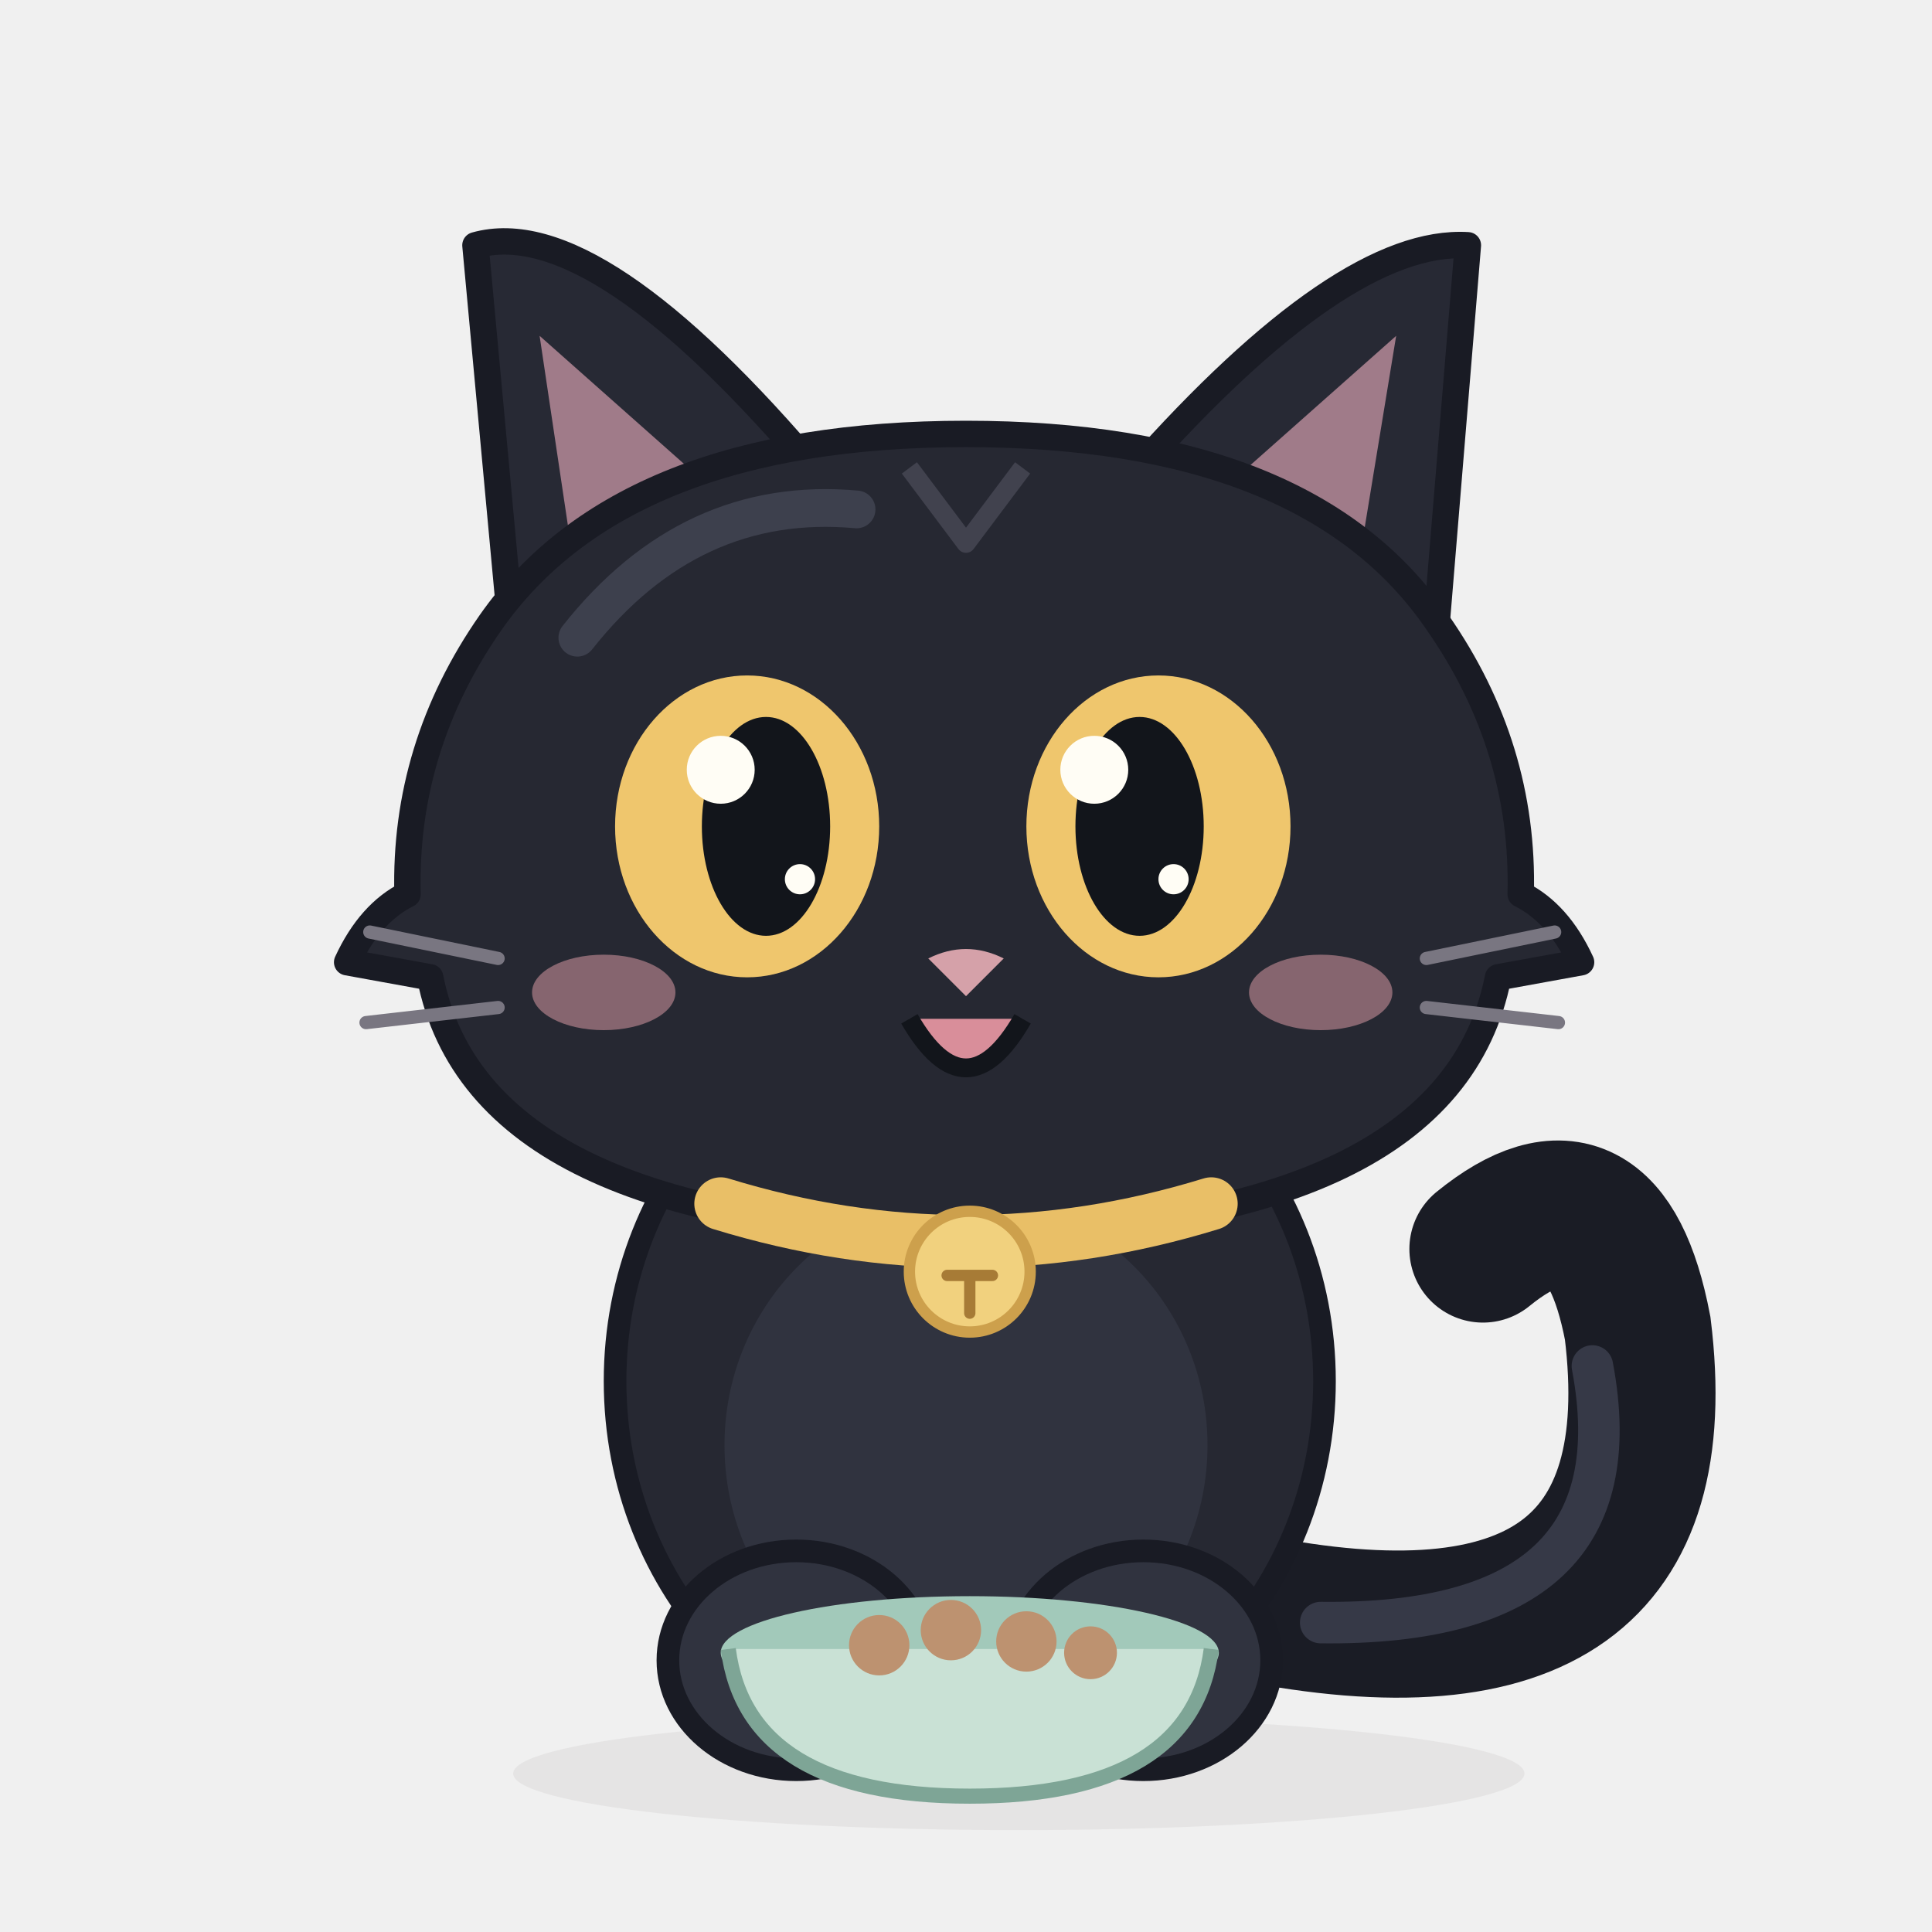
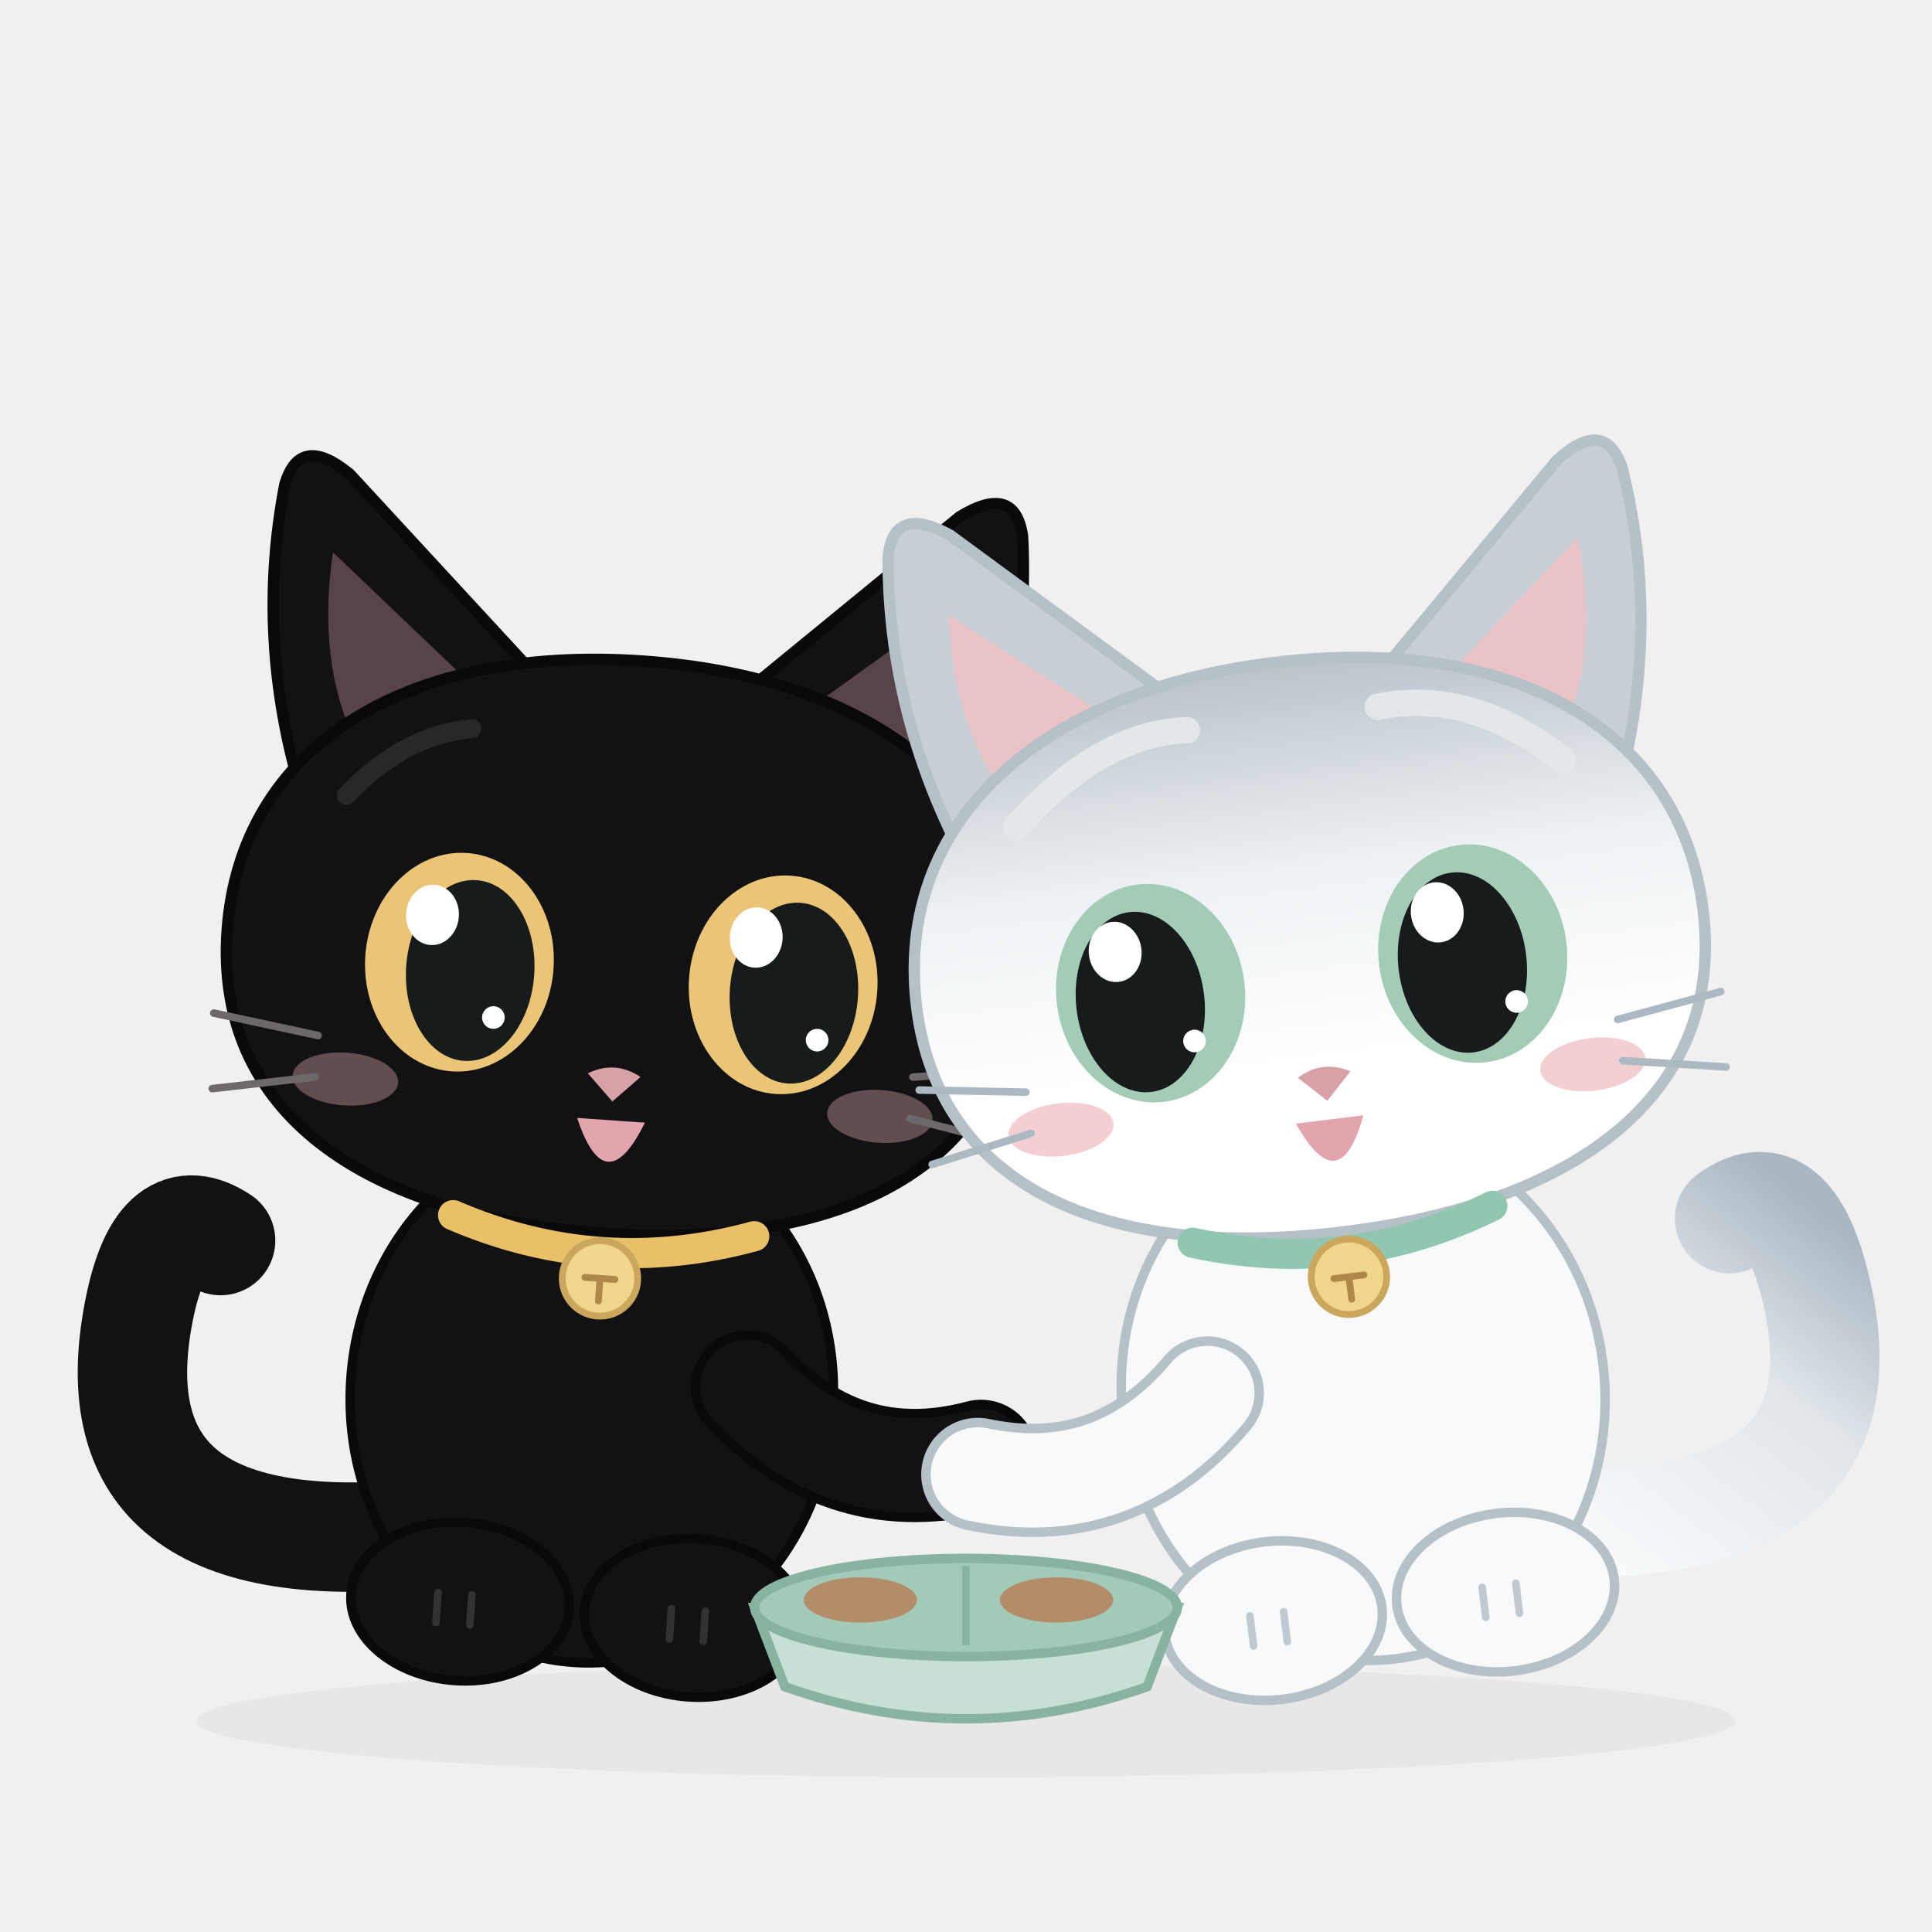
<svg xmlns="http://www.w3.org/2000/svg" width="512" height="512" viewBox="0 0 512 512">
-   <ellipse cx="270" cy="470" rx="134" ry="15" fill="#614e4712" />
-   <path d="M331 426q115 23 103-74-9-47-41-21" fill="none" stroke="#1a1c25" stroke-width="39" stroke-linecap="round" />
-   <path d="M350 430q85 1 72-68" fill="none" stroke="#363947" stroke-width="11" stroke-linecap="round" />
-   <ellipse cx="257" cy="366" rx="94" ry="100" fill="#262832" stroke="#191b24" stroke-width="6" />
-   <ellipse cx="256" cy="383" rx="64" ry="66" fill="#30333f" />
-   <ellipse cx="211" cy="440" rx="34" ry="29" fill="#30333f" stroke="#191b24" stroke-width="6" />
-   <ellipse cx="303" cy="440" rx="34" ry="29" fill="#30333f" stroke="#191b24" stroke-width="6" />
-   <path d="M206 437v13m12-13v13m78-13v13m12-13v13" stroke="#595563" stroke-width="3" stroke-linecap="round" />
-   <path d="M136 173 126 65q32-9 91 61M301 125q55-62 88-60l-9 109" fill="#272934" stroke="#191b24" stroke-width="7" stroke-linejoin="round" />
-   <path d="m143 89 10 67 43-20Z M370 89l-11 67-42-20Z" fill="#a07b89" />
-   <path d="M130 165q-23 33-22 72-10 5-16 18l22 4q13 66 142 68 128-2 141-68l22-4q-6-13-16-18 1-39-22-72-34-50-125-50t-126 50Z" fill="#262832" stroke="#191b24" stroke-width="7" stroke-linejoin="round" />
-   <path d="M153 169q30-38 74-34" fill="none" stroke="#3d404d" stroke-width="10" stroke-linecap="round" />
-   <path d="m241 124 15 20 15-20" fill="none" stroke="#41424e" stroke-width="5" stroke-linejoin="round" />
-   <ellipse cx="198" cy="219" rx="35" ry="40" fill="#efc66d" />
-   <ellipse cx="307" cy="219" rx="35" ry="40" fill="#efc66d" />
-   <ellipse cx="203" cy="219" rx="17" ry="29" fill="#12151b" />
-   <ellipse cx="302" cy="219" rx="17" ry="29" fill="#12151b" />
-   <circle cx="191" cy="204" r="9" fill="#fffdf5" />
-   <circle cx="290" cy="204" r="9" fill="#fffdf5" />
-   <circle cx="212" cy="233" r="4" fill="#fffdf5" />
-   <circle cx="311" cy="233" r="4" fill="#fffdf5" />
-   <ellipse cx="160" cy="263" rx="19" ry="10" fill="#d698a1" opacity=".55" />
-   <ellipse cx="350" cy="263" rx="19" ry="10" fill="#d698a1" opacity=".55" />
-   <path d="M246 254q10-5 20 0l-10 10Z" fill="#d5a1a9" />
-   <path d="M241 270q15 26 30 0" fill="#d98e9a" stroke="#12151b" stroke-width="5" stroke-linejoin="round" />
-   <path d="m132 254-34-7m34 20-35 4m281-17 34-7m-34 20 35 4" stroke="#797681" stroke-width="3.5" stroke-linecap="round" />
-   <path d="M191 319q65 20 130 0" fill="none" stroke="#e9bf67" stroke-width="14" stroke-linecap="round" />
-   <circle cx="257" cy="337" r="16" fill="#f1d17e" stroke="#cda04c" stroke-width="3" />
-   <path d="M251 338h12m-6 0v10" stroke="#a77b36" stroke-width="3" stroke-linecap="round" />
-   <ellipse cx="257" cy="438" rx="66" ry="15" fill="#a2c9ba" />
-   <path d="M193 437q5 39 64 39t64-39" fill="#c9e1d5" stroke="#7ea596" stroke-width="4" />
-   <g fill="#bd9270">
-     <circle cx="233" cy="436" r="8" />
-     <circle cx="252" cy="432" r="8" />
-     <circle cx="272" cy="435" r="8" />
-     <circle cx="289" cy="438" r="7" />
+   <defs>
+     <linearGradient id="silver-fur" x1="0" y1="0" x2="0" y2="1">
+       <stop stop-color="#bac3cb" />
+       <stop offset=".36" stop-color="#edf1f3" />
+       <stop offset=".7" stop-color="#ffffff" />
+     </linearGradient>
+     <linearGradient id="silver-tail" x1="0" y1="1" x2="1" y2="0">
+       <stop stop-color="#f8fafb" />
+       <stop offset=".6" stop-color="#e0e6ea" />
+       <stop offset="1" stop-color="#aab6c0" />
+     </linearGradient>
+   </defs>
+   <ellipse cx="256" cy="456" rx="204" ry="15" fill="#67574f0e" />
+   <g transform="translate(165 253) rotate(4)">
+     <g>
+       <path d="M-44 157q-87 14-77-56 4-27 20-18" fill="none" stroke="#121214" stroke-width="29" stroke-linecap="round" />
+       <ellipse cx="0" cy="117" rx="64" ry="71" fill="#121214" stroke="#09090b" stroke-width="2.5" />
+       <ellipse cx="-31" cy="174" rx="29" ry="21" fill="#121214" stroke="#09090b" stroke-width="2.5" />
+       <ellipse cx="31" cy="174" rx="29" ry="21" fill="#121214" stroke="#09090b" stroke-width="2.5" />
+       <path d="M-37 172v8m9-8v8m53-8v8m9-8v8" stroke="#323235" stroke-width="2" stroke-linecap="round" />
+       <path d="M-88-37q-15-40-10-81 3-14 17-4l52 49M29-73l52-49q14-10 17 4 5 41-10 81" fill="#121214" stroke="#09090b" stroke-width="3" stroke-linejoin="round" />
+       <path d="M-84-101q-2 26 7 45l28-16ZM84-101q2 26-7 45L49-72Z" fill="#584349" />
+       <path d="M0-78c-63 0-105 30-105 79 0 48 41 73 105 73S105 49 105 1C105-48 63-78 0-78Z" fill="#121214" stroke="#09090b" stroke-width="3" />
+       <path d="M-76-37q14-17 32-20" fill="none" stroke="#28282b" stroke-width="5" stroke-linecap="round" />
+       <ellipse cx="-43" cy="5" rx="25" ry="29" fill="#eac576" />
+       <ellipse cx="-40" cy="7" rx="17" ry="24" fill="#171b1b" />
+       <ellipse cx="-51" cy="-7" rx="7" ry="8" fill="#ffffff" />
+       <circle cx="-33" cy="19" r="3" fill="#ffffff" />
+       <ellipse cx="43" cy="5" rx="25" ry="29" fill="#eac576" />
+       <ellipse cx="46" cy="7" rx="17" ry="24" fill="#171b1b" />
+       <ellipse cx="35" cy="-7" rx="7" ry="8" fill="#ffffff" />
+       <circle cx="53" cy="19" r="3" fill="#ffffff" />
+       <ellipse cx="-71" cy="38" rx="14" ry="7" fill="#edb6bd" opacity=".36" />
+       <ellipse cx="71" cy="38" rx="14" ry="7" fill="#edb6bd" opacity=".36" />
+       <path d="M-7 32q7-4 14 0l-7 7Z" fill="#d8a0a7" />
+       <path d="M-9 44q9 22 18 0Z" fill="#e2a5ad" />
+       <path d="m-79 27-28-4m28 15-27 5m185-16 28-4m-28 15 27 5" fill="none" stroke="#6d686c" stroke-width="2" stroke-linecap="round" />
+       <path d="M-40 72q40 14 80 0" fill="none" stroke="#e9bf67" stroke-width="8" stroke-linecap="round" />
+       <circle cx="0" cy="86" r="10" fill="#f2d58c" stroke="#cba75e" stroke-width="1.8" />
+       <path d="M-4 86h8m-4 0v6" stroke="#ae8849" stroke-width="1.8" stroke-linecap="round" />
+       <path d="M41 112q28 26 63 14" fill="none" stroke="#09090b" stroke-width="30" stroke-linecap="round" />
+       <path d="M41 112q28 26 63 14" fill="none" stroke="#121214" stroke-width="25" stroke-linecap="round" />
+     </g>
  </g>
+   <g transform="translate(347 253) rotate(-7)">
+     <g>
+       <path d="M45 157q87 14 77-56-4-27-20-18" fill="none" stroke="url(#silver-tail)" stroke-width="29" stroke-linecap="round" />
+       <ellipse cx="0" cy="117" rx="64" ry="71" fill="#f7f9fa" stroke="#b6c0c7" stroke-width="2.5" />
+       <ellipse cx="-31" cy="174" rx="29" ry="21" fill="#f7f9fa" stroke="#b6c0c7" stroke-width="2.5" />
+       <ellipse cx="31" cy="174" rx="29" ry="21" fill="#f7f9fa" stroke="#b6c0c7" stroke-width="2.5" />
+       <path d="M-37 172v8m9-8v8m53-8v8m9-8v8" stroke="#c0c9cf" stroke-width="2" stroke-linecap="round" />
+       <path d="M-88-37q-15-40-10-81 3-14 17-4l52 49M29-73l52-49q14-10 17 4 5 41-10 81" fill="#c7cfd4" stroke="#b6c0c7" stroke-width="3" stroke-linejoin="round" />
+       <path d="M-84-101q-2 26 7 45l28-16ZM84-101q2 26-7 45L49-72Z" fill="#e9c2c6" />
+       <path d="M0-78c-63 0-105 30-105 79 0 48 41 73 105 73S105 49 105 1C105-48 63-78 0-78Z" fill="url(#silver-fur)" stroke="#b6c0c7" stroke-width="3" />
+       <path d="M-73-43q25-22 48-20M26-63q25-2 47 20" fill="none" stroke="#e2e7ea" stroke-width="7" stroke-linecap="round" />
+       <ellipse cx="-43" cy="5" rx="25" ry="29" fill="#a3cbb5" />
+       <ellipse cx="-46" cy="7" rx="17" ry="24" fill="#171b1b" />
+       <ellipse cx="-51" cy="-7" rx="7" ry="8" fill="#ffffff" />
+       <circle cx="-33" cy="19" r="3" fill="#ffffff" />
+       <ellipse cx="43" cy="5" rx="25" ry="29" fill="#a3cbb5" />
+       <ellipse cx="40" cy="7" rx="17" ry="24" fill="#171b1b" />
+       <ellipse cx="35" cy="-7" rx="7" ry="8" fill="#ffffff" />
+       <circle cx="53" cy="19" r="3" fill="#ffffff" />
+       <ellipse cx="-71" cy="38" rx="14" ry="7" fill="#edb6bd" opacity=".65" />
+       <ellipse cx="71" cy="38" rx="14" ry="7" fill="#edb6bd" opacity=".65" />
+       <path d="M-7 32q7-4 14 0l-7 7Z" fill="#d8a0a7" />
+       <path d="M-9 44q9 22 18 0Z" fill="#e2a5ad" />
+       <path d="m-79 27-28-4m28 15-27 5m185-16 28-4m-28 15 27 5" fill="none" stroke="#adb9c1" stroke-width="2" stroke-linecap="round" />
+       <path d="M-40 72q40 14 80 0" fill="none" stroke="#91c6b0" stroke-width="8" stroke-linecap="round" />
+       <circle cx="0" cy="86" r="10" fill="#f2d58c" stroke="#cba75e" stroke-width="1.8" />
+       <path d="M-4 86h8m-4 0v6" stroke="#ae8849" stroke-width="1.8" stroke-linecap="round" />
+       <path d="M-41 112q-28 26 -63 14" fill="none" stroke="#b6c0c7" stroke-width="30" stroke-linecap="round" />
+       <path d="M-41 112q-28 26 -63 14" fill="none" stroke="#f7f9fa" stroke-width="25" stroke-linecap="round" />
+     </g>
+   </g>
+   <path d="M200 426h112l-8 21q-48 17-96 0Z" fill="#c6e0d5" stroke="#89b3a1" stroke-width="2.5" />
+   <ellipse cx="256" cy="426" rx="56" ry="13" fill="#a3c9b7" stroke="#89b3a1" stroke-width="2.5" />
+   <g fill="#b38c69">
+     <ellipse cx="228" cy="424" rx="15" ry="6" />
+     <ellipse cx="280" cy="424" rx="15" ry="6" />
+   </g>
+   <path d="M256 415v21" stroke="#89b3a1" stroke-width="2" />
</svg>
